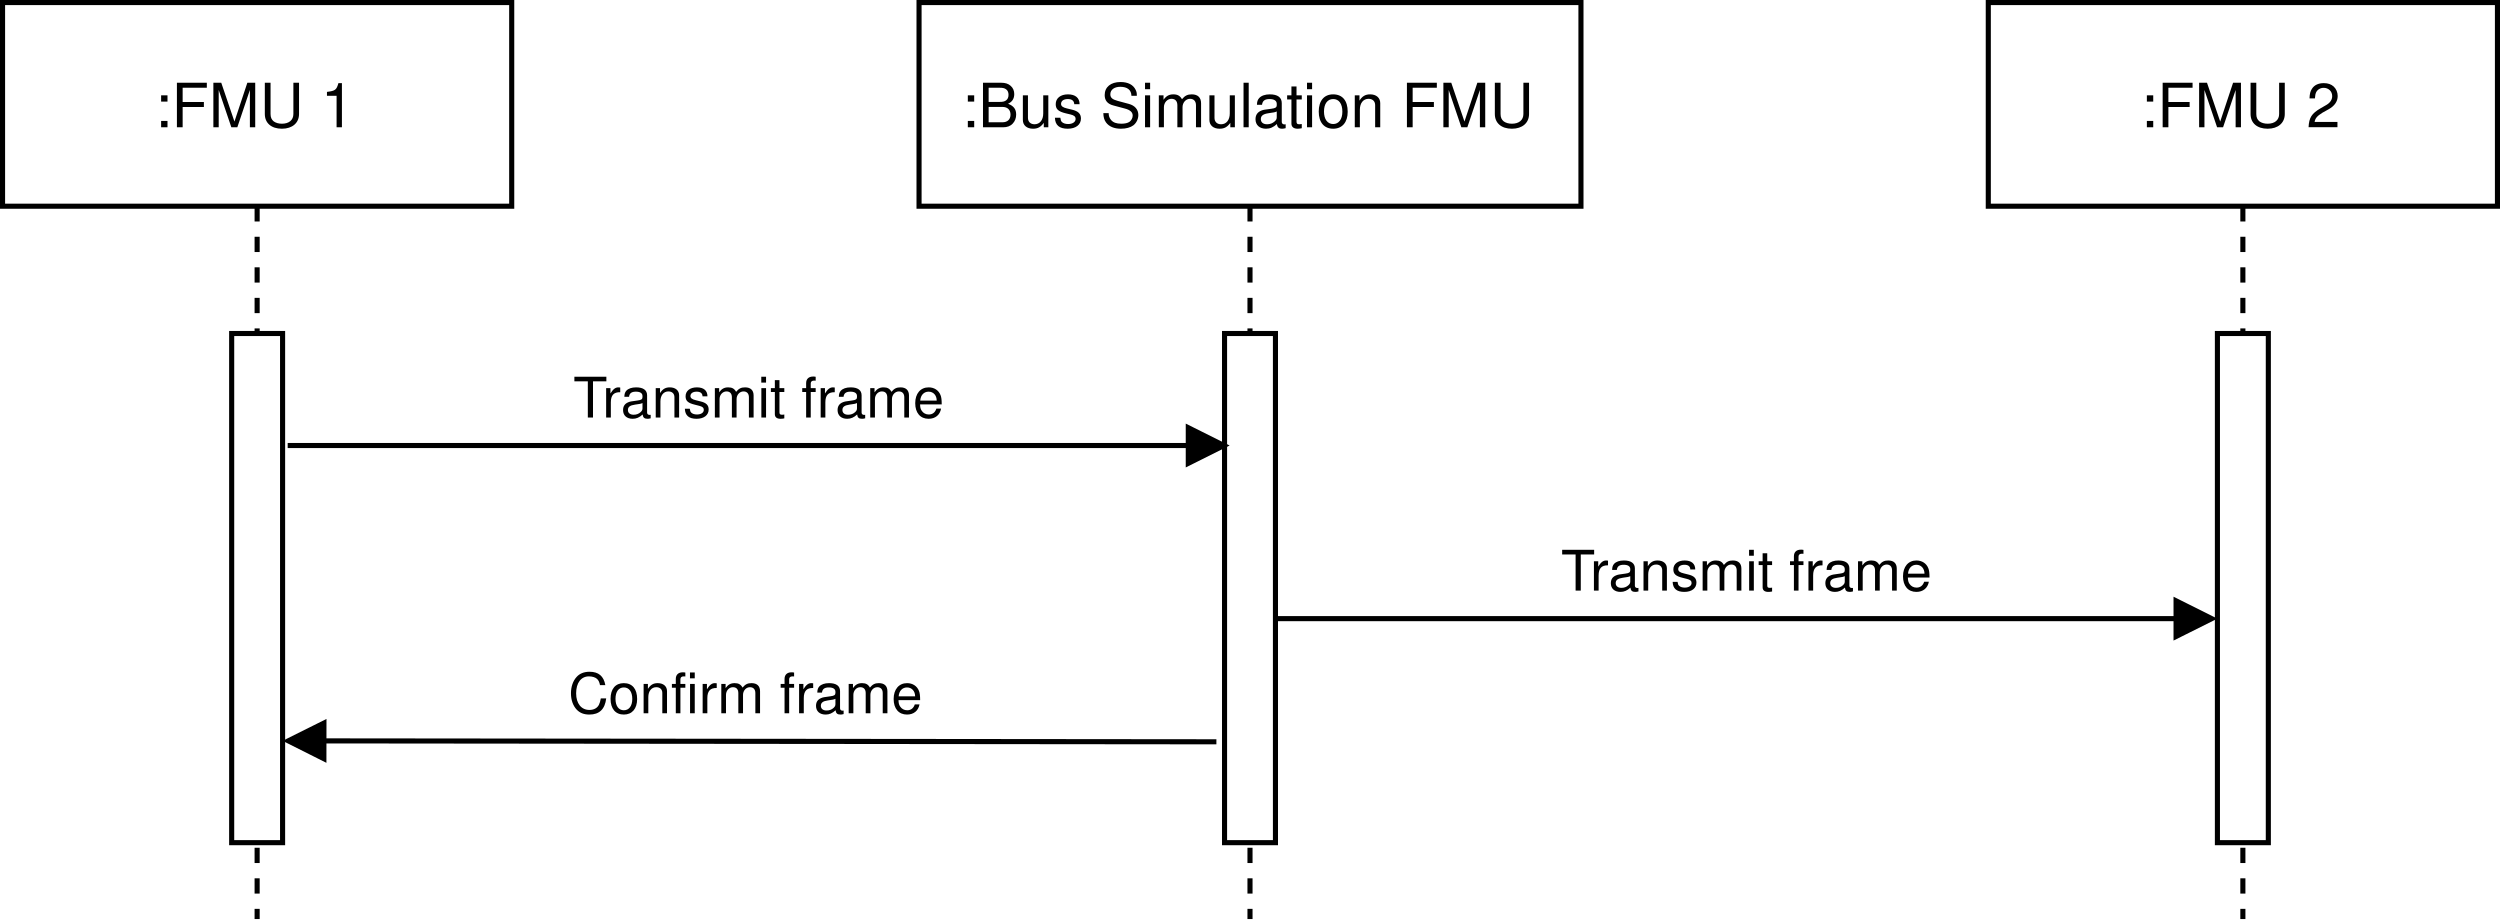
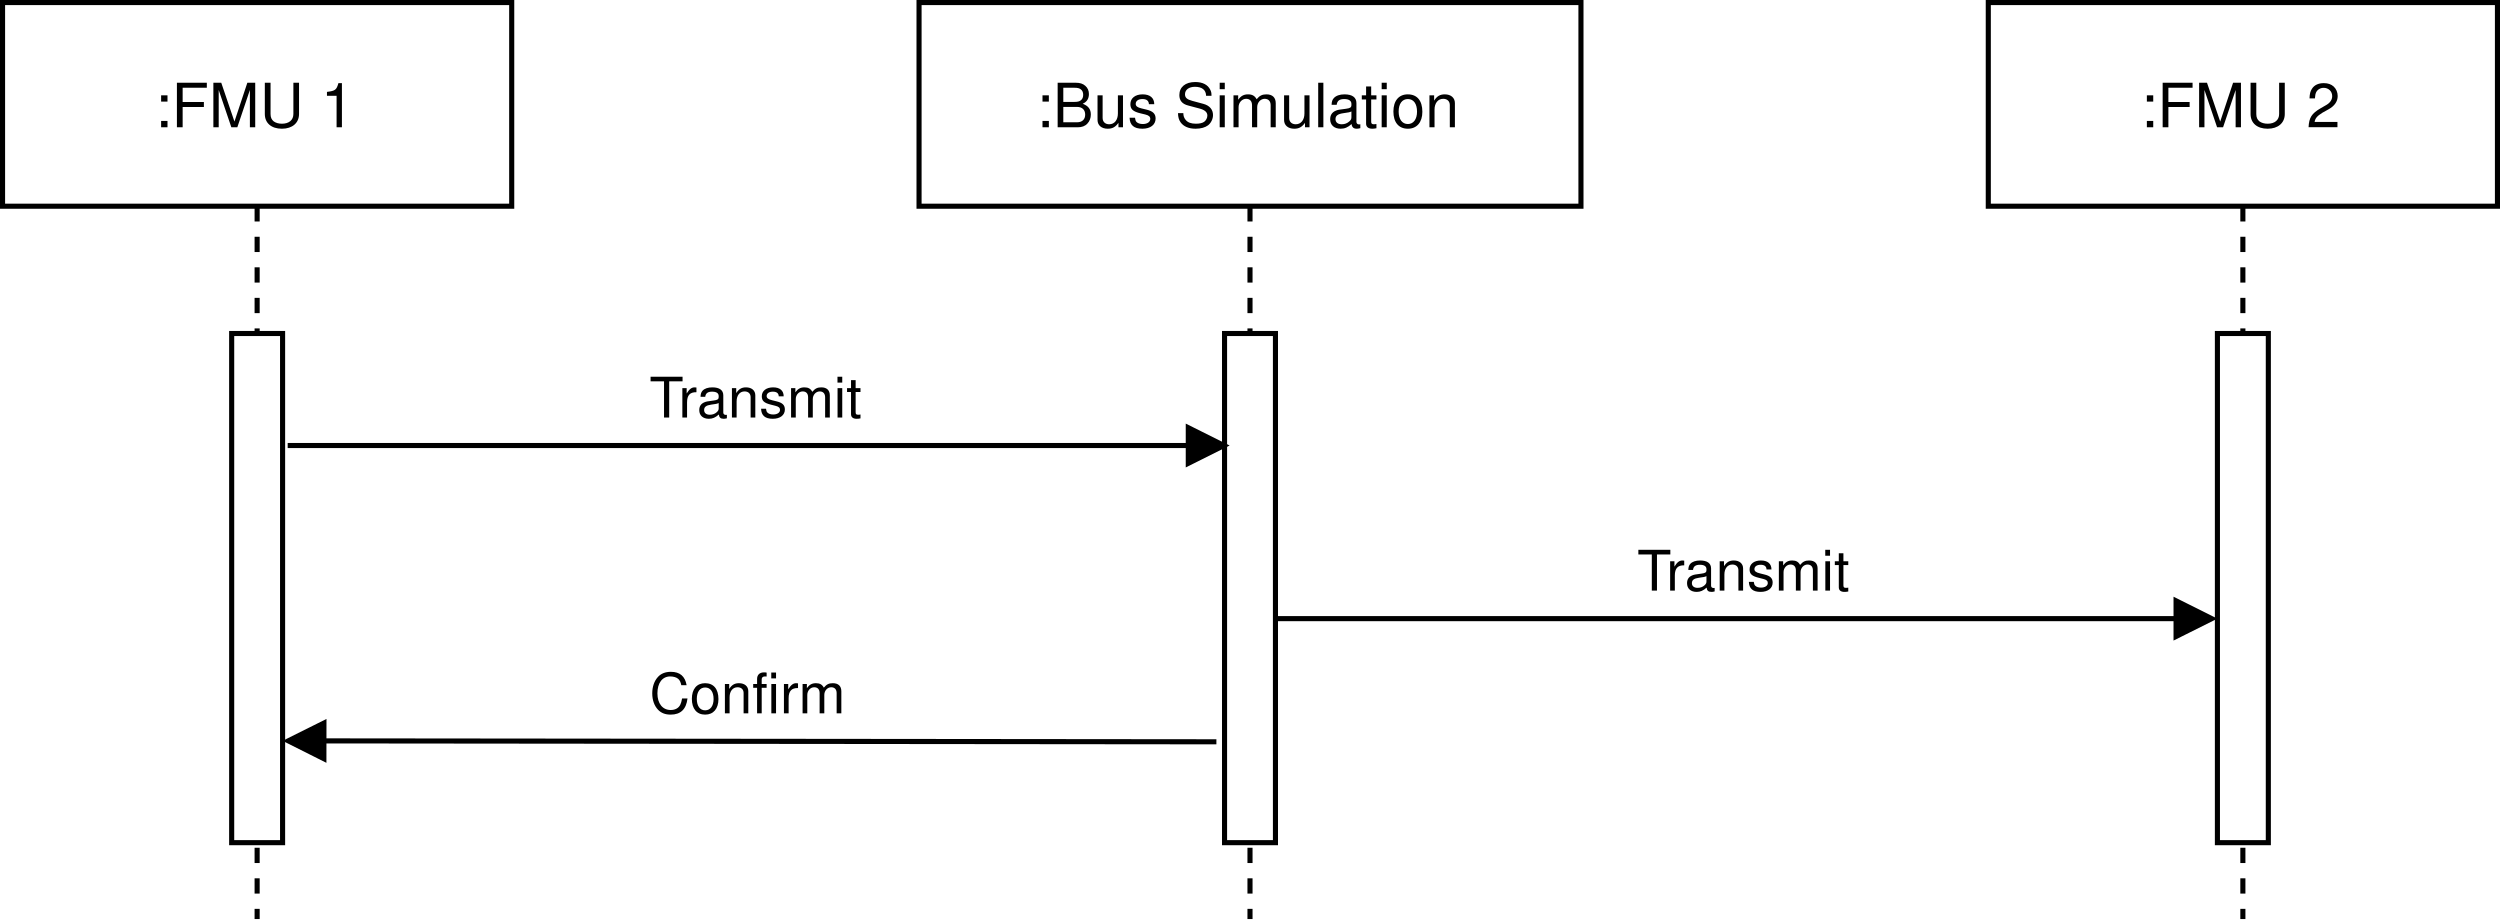
<svg xmlns="http://www.w3.org/2000/svg" version="1.1" width="491px" height="181px" viewBox="-0.5 -0.5 491 181">
  <defs />
  <g>
    <rect x="0" y="0" width="100" height="40" fill="rgb(255, 255, 255)" stroke="rgb(0, 0, 0)" pointer-events="all" />
    <path d="M 50 40 L 50 180" fill="none" stroke="rgb(0, 0, 0)" stroke-miterlimit="10" stroke-dasharray="3 3" pointer-events="all" />
    <g fill="rgb(0, 0, 0)" font-family="Helvetica" text-anchor="middle" font-size="12px">
      <text x="49.5" y="24.5">:FMU 1</text>
    </g>
    <rect x="45" y="65" width="10" height="100" fill="rgb(255, 255, 255)" stroke="rgb(0, 0, 0)" pointer-events="all" />
    <rect x="180" y="0" width="130" height="40" fill="rgb(255, 255, 255)" stroke="rgb(0, 0, 0)" pointer-events="all" />
    <path d="M 245 40 L 245 180" fill="none" stroke="rgb(0, 0, 0)" stroke-miterlimit="10" stroke-dasharray="3 3" pointer-events="all" />
    <g fill="rgb(0, 0, 0)" font-family="Helvetica" text-anchor="middle" font-size="12px">
-       <text x="244.5" y="24.5">:Bus Simulation FMU</text>
+       <text x="244.5" y="24.5">:Bus Simulation</text>
    </g>
    <rect x="240" y="65" width="10" height="100" fill="rgb(255, 255, 255)" stroke="rgb(0, 0, 0)" pointer-events="all" />
    <path d="M 250 121 L 426.88 121" fill="none" stroke="rgb(0, 0, 0)" stroke-miterlimit="10" pointer-events="stroke" />
    <path d="M 433.88 121 L 426.88 124.5 L 426.88 117.5 Z" fill="rgb(0, 0, 0)" stroke="rgb(0, 0, 0)" stroke-miterlimit="10" pointer-events="all" />
    <g fill="rgb(0, 0, 0)" font-family="Helvetica" text-anchor="middle" font-size="11px">
-       <rect fill="rgb(255, 255, 255)" stroke="none" x="306" y="106" width="76" height="14" stroke-width="0" />
-       <text x="342.5" y="115.5">Transmit frame</text>
+       <rect fill="rgb(255, 255, 255)" stroke="none" x="321" y="106" width="44" height="14" stroke-width="0" />
+       <text x="341.9" y="115.5">Transmit</text>
    </g>
    <rect x="390" y="0" width="100" height="40" fill="rgb(255, 255, 255)" stroke="rgb(0, 0, 0)" pointer-events="all" />
    <path d="M 440 40 L 440 180" fill="none" stroke="rgb(0, 0, 0)" stroke-miterlimit="10" stroke-dasharray="3 3" pointer-events="all" />
    <g fill="rgb(0, 0, 0)" font-family="Helvetica" text-anchor="middle" font-size="12px">
      <text x="439.5" y="24.5">:FMU 2</text>
    </g>
    <rect x="435" y="65" width="10" height="100" fill="rgb(255, 255, 255)" stroke="rgb(0, 0, 0)" pointer-events="all" />
    <path d="M 56 87 L 232.88 87" fill="none" stroke="rgb(0, 0, 0)" stroke-miterlimit="10" pointer-events="stroke" />
    <path d="M 239.88 87 L 232.88 90.5 L 232.88 83.5 Z" fill="rgb(0, 0, 0)" stroke="rgb(0, 0, 0)" stroke-miterlimit="10" pointer-events="all" />
    <g fill="rgb(0, 0, 0)" font-family="Helvetica" text-anchor="middle" font-size="11px">
-       <rect fill="rgb(255, 255, 255)" stroke="none" x="112" y="72" width="76" height="14" stroke-width="0" />
-       <text x="148.5" y="81.5">Transmit frame</text>
+       <rect fill="rgb(255, 255, 255)" stroke="none" x="127" y="72" width="44" height="14" stroke-width="0" />
+       <text x="147.9" y="81.5">Transmit</text>
    </g>
    <path d="M 238.4 145.19 L 63.12 145.01" fill="none" stroke="rgb(0, 0, 0)" stroke-miterlimit="10" pointer-events="stroke" />
    <path d="M 56.12 145 L 63.12 141.51 L 63.11 148.51 Z" fill="rgb(0, 0, 0)" stroke="rgb(0, 0, 0)" stroke-miterlimit="10" pointer-events="all" />
    <g fill="rgb(0, 0, 0)" font-family="Helvetica" text-anchor="middle" font-size="11px">
-       <rect fill="rgb(255, 255, 255)" stroke="none" x="111" y="130" width="72" height="14" stroke-width="0" />
-       <text x="145.9" y="139.59">Confirm frame</text>
+       <rect fill="rgb(255, 255, 255)" stroke="none" x="127" y="130" width="41" height="14" stroke-width="0" />
+       <text x="146.3" y="139.6">Confirm</text>
    </g>
  </g>
</svg>
